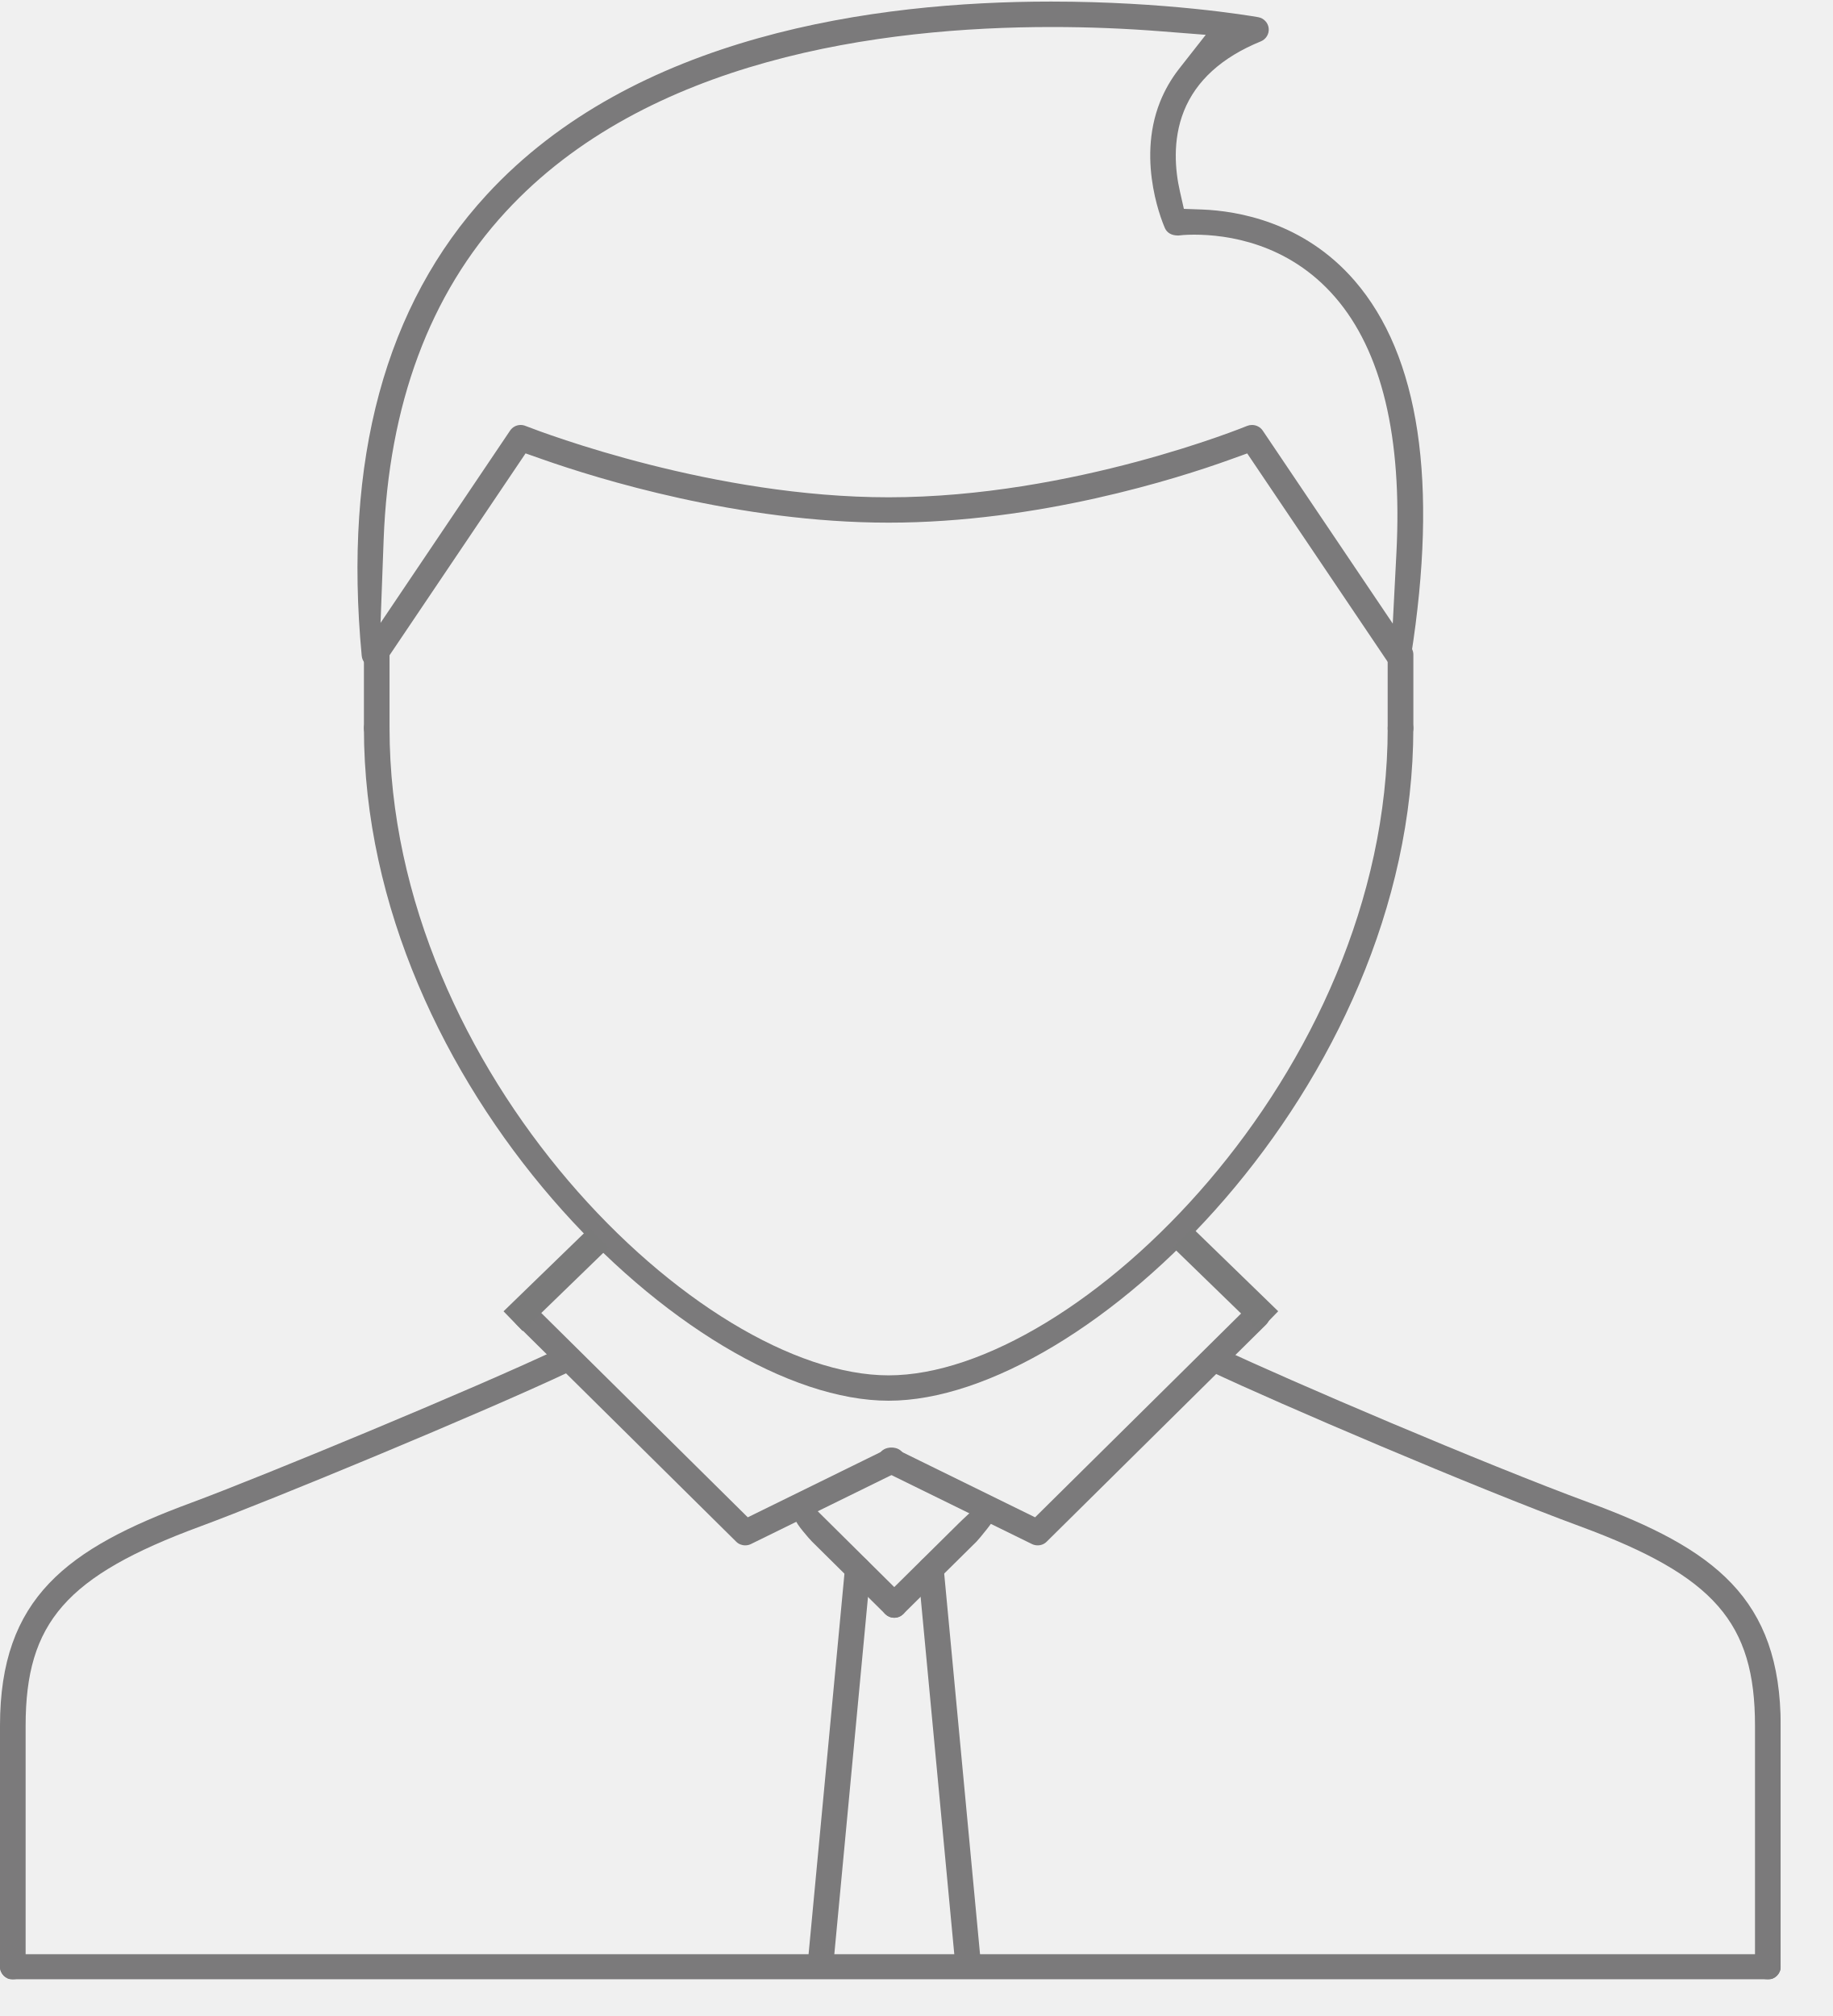
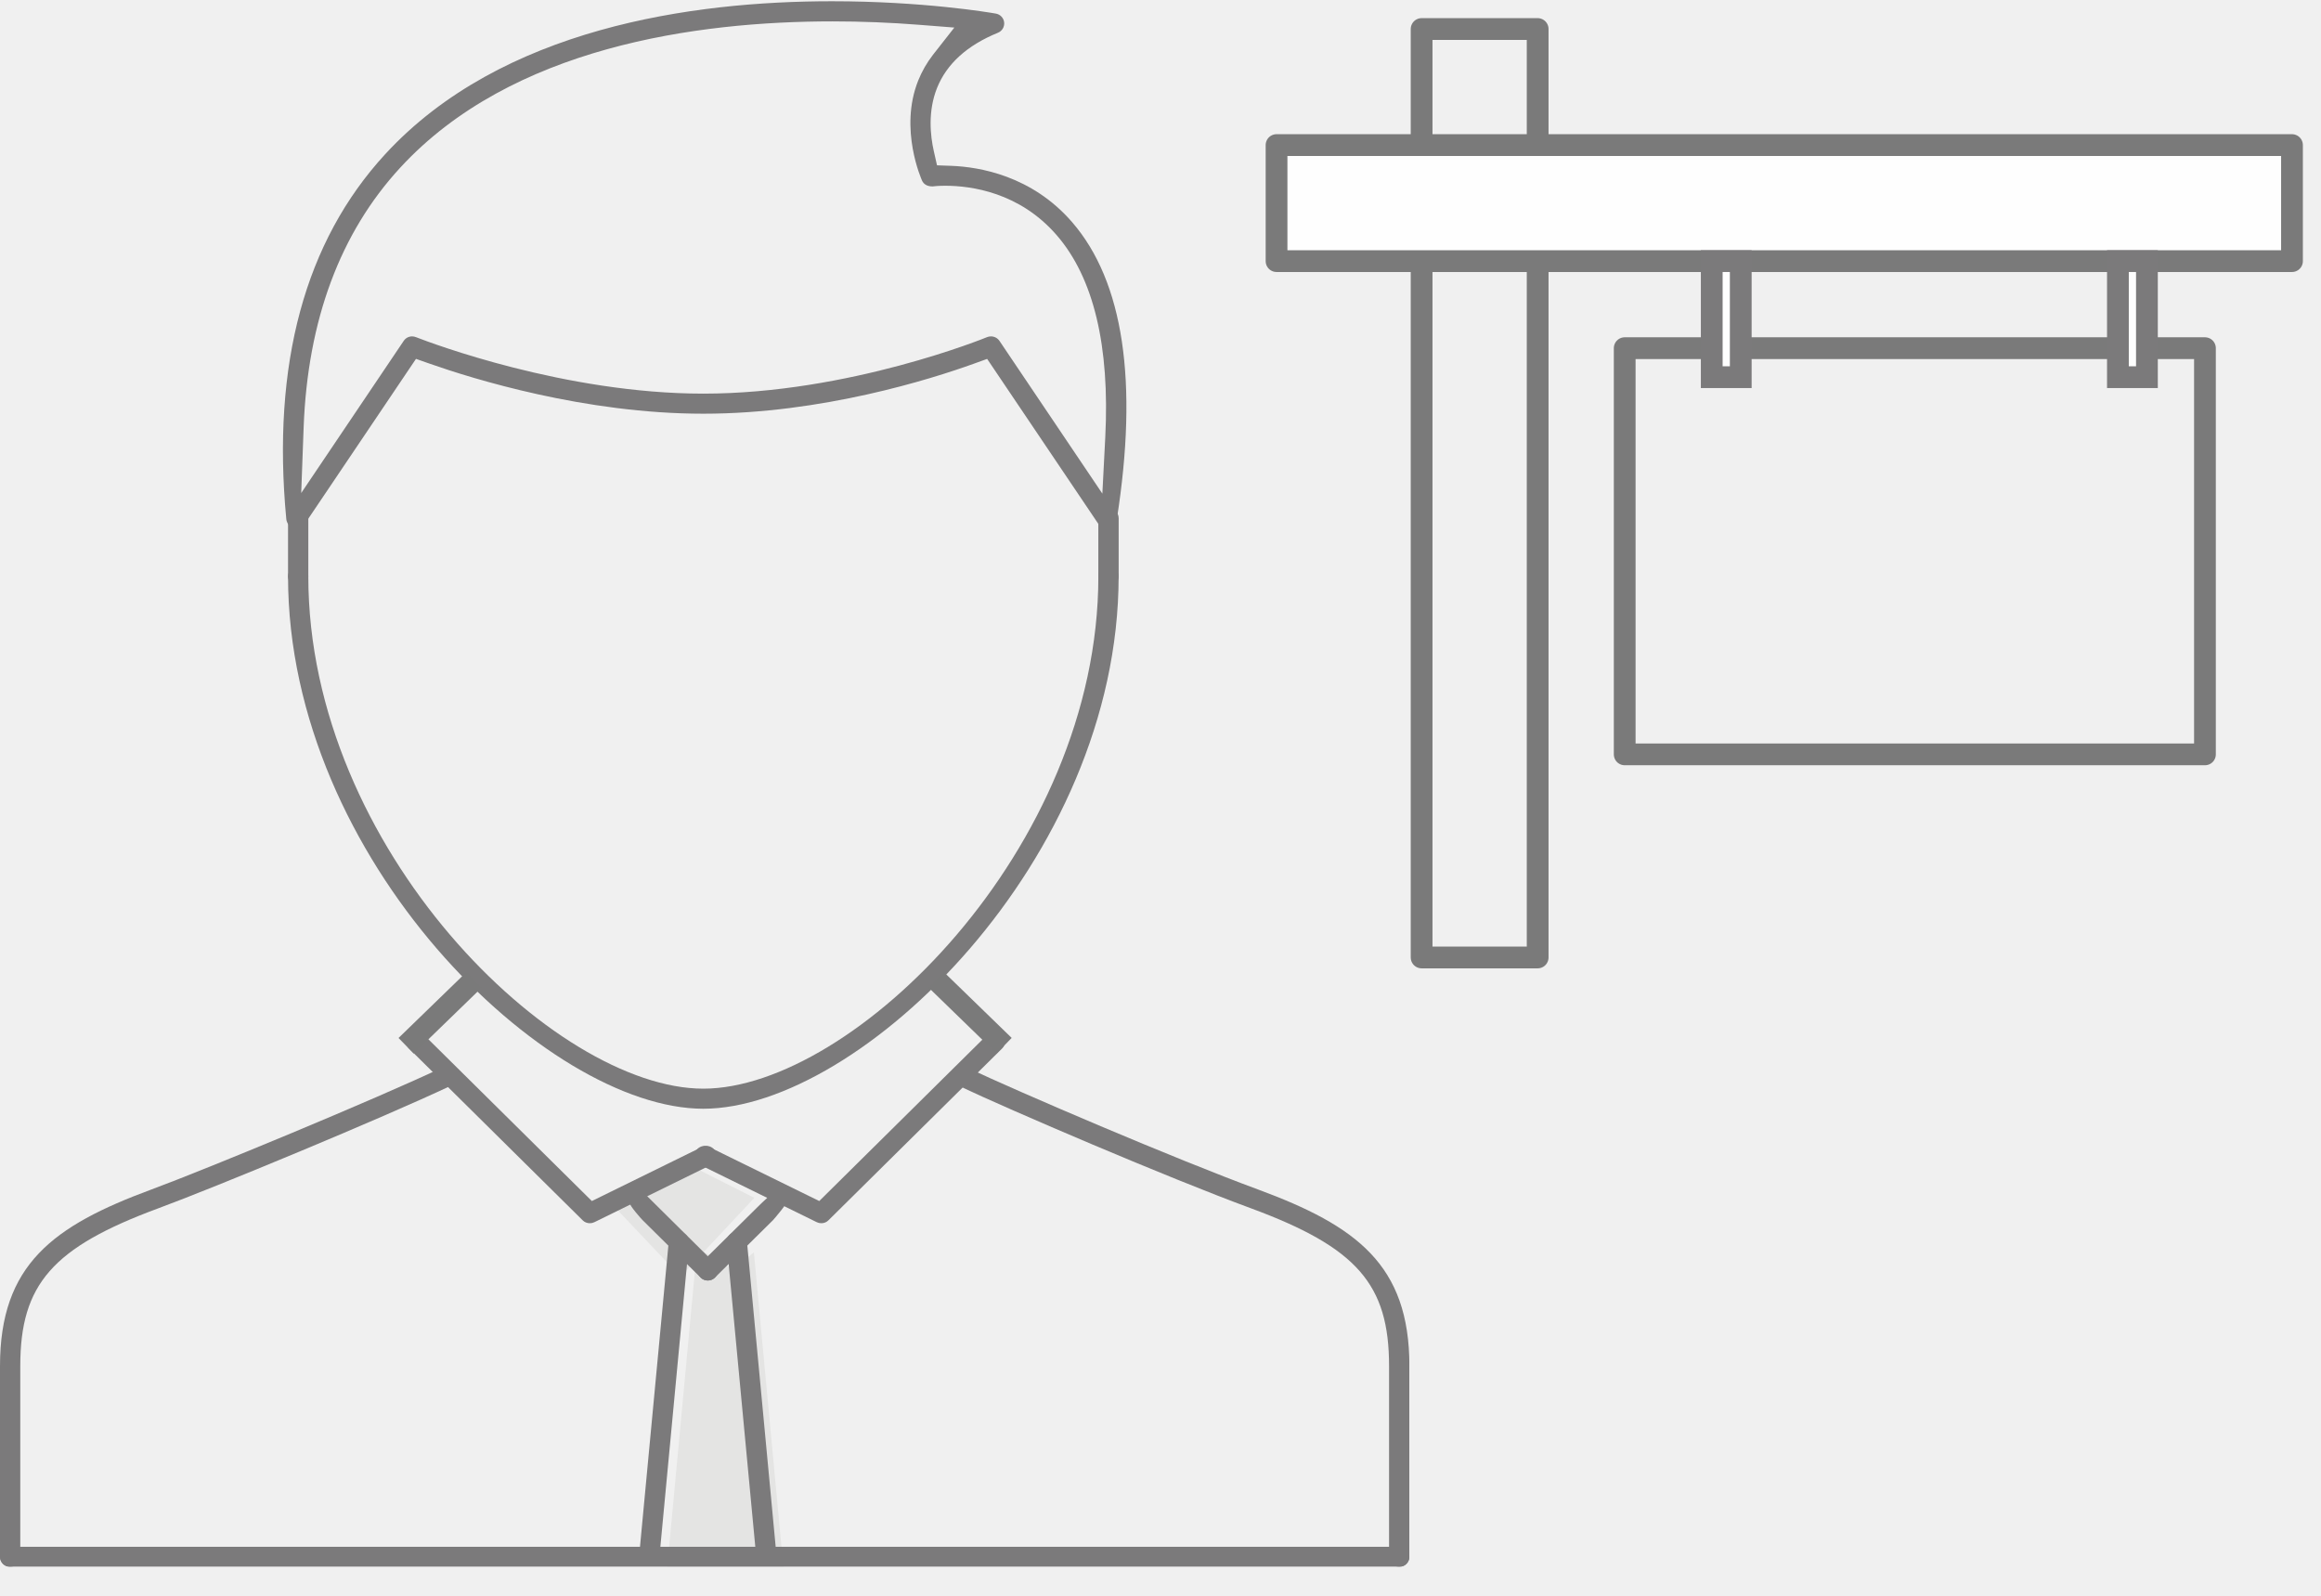
- <svg xmlns="http://www.w3.org/2000/svg" width="50" height="55" viewBox="0 0 50 55" fill="none">
+ <svg xmlns="http://www.w3.org/2000/svg" width="80" height="55" viewBox="0 0 80 55" fill="none">
+   <path fill-rule="evenodd" clip-rule="evenodd" d="M21 41.405L23.458 44L26 41.285L23.458 40L21 41.405Z" fill="#E4E4E3" />
+   <path fill-rule="evenodd" clip-rule="evenodd" d="M23 53.998L27 54L25.985 43.164L25.248 43.748L24.027 43L23 53.998Z" fill="#E4E4E3" />
+   <path fill-rule="evenodd" clip-rule="evenodd" d="M53 1V33H49V1H52.349H53Z" stroke="#7A7A7A" stroke-width="0.75" stroke-linejoin="round" />
+   <path fill-rule="evenodd" clip-rule="evenodd" d="M76 12V26H56V12H72.747H76Z" stroke="#7A7A7A" stroke-width="0.75" stroke-linejoin="round" />
+   <path fill-rule="evenodd" clip-rule="evenodd" d="M44 5H79V9H44V5.651V5Z" fill="#FEFEFE" />
+   <path fill-rule="evenodd" clip-rule="evenodd" d="M44 5H79V9H44V5.651V5Z" stroke="#7A7A7A" stroke-width="0.75" stroke-linejoin="round" />
+   <path fill-rule="evenodd" clip-rule="evenodd" d="M60 9V13H59V9H59.838H60Z" fill="#FEFEFE" />
+   <path fill-rule="evenodd" clip-rule="evenodd" d="M60 9V13H59V9H59.838H60Z" stroke="#7B7A7B" stroke-width="0.75" />
+   <path fill-rule="evenodd" clip-rule="evenodd" d="M74 9V13H73V9H73.838H74Z" fill="#FEFEFE" />
+   <path fill-rule="evenodd" clip-rule="evenodd" d="M74 9V13H73V9H73.838H74Z" stroke="#7B7A7B" stroke-width="0.75" />
  <mask id="mask0" mask-type="alpha" maskUnits="userSpaceOnUse" x="0" y="36" width="16" height="19">
    <path fill-rule="evenodd" clip-rule="evenodd" d="M0 36.765H15.736V54.002H0V36.765Z" fill="white" />
  </mask>
  <g mask="url(#mask0)">
    <path fill-rule="evenodd" clip-rule="evenodd" d="M0.35 54.003C0.157 54.003 0 53.847 0 53.657V47.08C0 43.587 1.832 42.248 5.214 40.999C7.096 40.303 12.932 37.888 15.235 36.799C15.284 36.775 15.333 36.765 15.383 36.765C15.518 36.765 15.642 36.843 15.701 36.964C15.741 37.047 15.747 37.141 15.716 37.227C15.685 37.313 15.621 37.383 15.536 37.423C13.188 38.533 7.344 40.951 5.459 41.645C1.811 42.993 0.699 44.264 0.699 47.08V53.657C0.699 53.847 0.542 54.003 0.35 54.003Z" fill="#7B7A7B" />
  </g>
  <mask id="mask1" mask-type="alpha" maskUnits="userSpaceOnUse" x="32" y="36" width="17" height="19">
    <path fill-rule="evenodd" clip-rule="evenodd" d="M32.846 36.766H48.579V54.002H32.846V36.766Z" fill="white" />
  </mask>
  <g mask="url(#mask1)">
    <path fill-rule="evenodd" clip-rule="evenodd" d="M48.229 54.003C48.035 54.003 47.878 53.847 47.878 53.657V47.08C47.878 44.264 46.767 42.994 43.119 41.646C40.238 40.585 34.819 38.263 33.045 37.423C32.96 37.383 32.897 37.313 32.866 37.227C32.835 37.14 32.84 37.045 32.88 36.963C32.939 36.842 33.061 36.766 33.194 36.766C33.247 36.766 33.298 36.777 33.344 36.8C35.1 37.631 40.501 39.944 43.363 40.997C46.746 42.248 48.579 43.588 48.579 47.08V53.657C48.579 53.847 48.421 54.003 48.229 54.003Z" fill="#7B7A7B" />
  </g>
  <path fill-rule="evenodd" clip-rule="evenodd" d="M24.242 38.214C18.849 38.214 9.928 29.637 9.928 19.865C9.928 19.675 10.084 19.519 10.277 19.519C10.47 19.519 10.627 19.675 10.627 19.865C10.627 29.269 19.113 37.522 24.242 37.522C29.371 37.522 37.858 29.269 37.858 19.865C37.858 19.675 38.015 19.519 38.207 19.519C38.4 19.519 38.557 19.675 38.557 19.865C38.556 29.637 29.634 38.214 24.242 38.214Z" fill="#7B7A7B" />
  <path fill-rule="evenodd" clip-rule="evenodd" d="M34.155 11.594C34.273 11.594 34.383 11.651 34.449 11.748L37.996 17.013L38.096 15.077C38.257 11.92 37.695 9.575 36.423 8.107C35.14 6.624 33.465 6.402 32.579 6.402C32.338 6.402 32.182 6.42 32.149 6.425H32.138C31.957 6.425 31.837 6.348 31.782 6.228C31.772 6.204 30.977 4.452 31.649 2.775C31.776 2.458 31.948 2.159 32.159 1.887L32.894 0.95L31.698 0.856C30.704 0.777 29.694 0.737 28.698 0.737C24.017 0.737 17.631 1.611 13.794 5.78C11.724 8.026 10.604 11.036 10.466 14.726L10.382 16.993L13.916 11.747C13.981 11.651 14.088 11.594 14.203 11.594C14.249 11.594 14.295 11.603 14.339 11.621C14.872 11.829 19.48 13.567 24.243 13.567C29.26 13.567 33.977 11.639 34.024 11.619C34.063 11.603 34.109 11.594 34.155 11.594ZM38.147 18.206C38.03 18.206 37.921 18.15 37.856 18.054L34.025 12.37L33.548 12.542C32.113 13.059 28.333 14.259 24.243 14.259C20.155 14.259 16.287 13.054 14.814 12.536L14.338 12.369L10.508 18.053C10.443 18.149 10.334 18.206 10.217 18.206C10.187 18.206 10.156 18.202 10.122 18.194C9.988 18.162 9.882 18.039 9.868 17.892C9.363 12.552 10.51 8.32 13.278 5.313C17.288 0.957 23.864 0.043 28.674 0.043C31.8 0.043 34.078 0.425 34.327 0.469C34.477 0.496 34.595 0.62 34.611 0.771C34.628 0.925 34.539 1.071 34.396 1.129C33.336 1.561 32.63 2.201 32.298 3.031C31.979 3.83 32.062 4.662 32.188 5.216L32.297 5.698L32.795 5.716C33.752 5.753 35.566 6.052 36.955 7.658C38.724 9.703 39.242 13.154 38.492 17.915C38.47 18.054 38.362 18.169 38.222 18.199L38.147 18.206Z" fill="#7B7A7B" />
  <path fill-rule="evenodd" clip-rule="evenodd" d="M38.207 20.211C38.015 20.211 37.857 20.055 37.857 19.865V17.861C37.857 17.669 38.015 17.514 38.207 17.514C38.401 17.514 38.558 17.669 38.558 17.861V19.865C38.558 20.055 38.4 20.211 38.207 20.211Z" fill="#7B7A7B" />
  <path fill-rule="evenodd" clip-rule="evenodd" d="M10.277 20.211C10.084 20.211 9.928 20.055 9.928 19.865V17.861C9.928 17.669 10.084 17.514 10.277 17.514C10.47 17.514 10.627 17.669 10.627 17.861V19.865C10.627 20.055 10.47 20.211 10.277 20.211Z" fill="#7B7A7B" />
  <path fill-rule="evenodd" clip-rule="evenodd" d="M20.331 42.16C20.237 42.16 20.149 42.125 20.085 42.061L14.098 36.138C13.962 36.004 13.962 35.784 14.098 35.649C14.165 35.584 14.252 35.547 14.345 35.547C14.438 35.547 14.526 35.584 14.593 35.649L20.4 41.395L24.194 39.532C24.245 39.507 24.297 39.495 24.35 39.495C24.454 39.495 24.591 39.546 24.661 39.688C24.704 39.772 24.71 39.866 24.681 39.952C24.651 40.04 24.588 40.111 24.504 40.152L20.485 42.125C20.439 42.148 20.386 42.16 20.331 42.16Z" fill="#7B7A7B" />
  <path fill-rule="evenodd" clip-rule="evenodd" d="M28.309 42.16C28.253 42.16 28.201 42.148 28.154 42.125L24.134 40.152C24.05 40.111 23.988 40.04 23.958 39.952C23.928 39.866 23.934 39.772 23.976 39.69C24.048 39.546 24.185 39.495 24.29 39.495C24.342 39.495 24.393 39.507 24.442 39.531L28.238 41.395L34.046 35.649C34.111 35.584 34.199 35.547 34.293 35.547C34.387 35.547 34.474 35.584 34.54 35.649C34.676 35.784 34.676 36.004 34.54 36.138L28.555 42.059C28.49 42.125 28.403 42.16 28.309 42.16Z" fill="#7B7A7B" />
-   <path fill-rule="evenodd" clip-rule="evenodd" d="M24.396 44.135C24.303 44.135 24.216 44.098 24.149 44.033L22.154 42.059C22.088 41.994 21.707 41.561 21.707 41.468C21.707 41.375 21.743 41.288 21.809 41.224C21.876 41.158 21.964 41.121 22.057 41.121C22.15 41.121 22.237 41.158 22.303 41.224L24.644 43.544C24.71 43.61 24.747 43.697 24.746 43.789C24.746 43.881 24.71 43.967 24.645 44.032C24.577 44.098 24.49 44.135 24.396 44.135Z" fill="#7B7A7B" />
+   <path fill-rule="evenodd" clip-rule="evenodd" d="M24.396 44.134C24.303 44.134 24.216 44.098 24.149 44.032L22.154 42.059C22.088 41.994 21.707 41.561 21.707 41.468C21.707 41.375 21.743 41.288 21.809 41.224C21.876 41.158 21.964 41.121 22.057 41.121C22.15 41.121 22.237 41.158 22.303 41.224L24.644 43.544C24.71 43.61 24.747 43.697 24.746 43.788C24.746 43.88 24.71 43.967 24.645 44.032C24.577 44.098 24.49 44.134 24.396 44.134Z" fill="#7B7A7B" />
  <path fill-rule="evenodd" clip-rule="evenodd" d="M24.396 44.135C24.303 44.135 24.215 44.098 24.148 44.032C24.013 43.898 24.013 43.678 24.148 43.544L26.144 41.57C26.21 41.505 26.717 41.008 26.81 41.008C26.904 41.008 26.992 41.044 27.058 41.109C27.124 41.174 27.161 41.26 27.161 41.354C27.161 41.446 26.704 41.994 26.639 42.059L24.643 44.032C24.576 44.098 24.489 44.135 24.396 44.135Z" fill="#7B7A7B" />
  <path fill-rule="evenodd" clip-rule="evenodd" d="M22.352 53.735C22.172 53.716 22.034 53.545 22.055 53.355L23.053 42.765C23.074 42.573 23.256 42.457 23.419 42.457C23.63 42.479 23.768 42.651 23.748 42.84L22.75 53.432C22.731 53.607 22.581 53.739 22.403 53.739L22.352 53.735Z" fill="#7B7A7B" />
  <path fill-rule="evenodd" clip-rule="evenodd" d="M26.391 53.739C26.213 53.739 26.064 53.608 26.045 53.433L25.047 42.84C25.027 42.652 25.166 42.479 25.358 42.457H25.363C25.583 42.457 25.723 42.585 25.743 42.765L26.74 53.356C26.761 53.544 26.622 53.717 26.43 53.737L26.391 53.739Z" fill="#7B7A7B" />
  <mask id="mask2" mask-type="alpha" maskUnits="userSpaceOnUse" x="0" y="53" width="49" height="2">
    <path fill-rule="evenodd" clip-rule="evenodd" d="M0 53.311H48.578V54.002H0V53.311Z" fill="white" />
  </mask>
  <g mask="url(#mask2)">
    <path fill-rule="evenodd" clip-rule="evenodd" d="M0.35 54.003C0.157 54.003 0 53.847 0 53.657C0 53.466 0.157 53.311 0.35 53.311H48.229C48.421 53.311 48.578 53.466 48.578 53.657C48.578 53.847 48.421 54.003 48.229 54.003H0.35Z" fill="#7B7A7B" />
  </g>
  <path fill-rule="evenodd" clip-rule="evenodd" d="M13.998 36.044L16.34 33.772L13.998 36.044Z" fill="#7B7A7B" />
  <path d="M13.998 36.044L16.34 33.772" stroke="#7A7A7A" stroke-width="0.75" />
  <path fill-rule="evenodd" clip-rule="evenodd" d="M34.609 36.042L32.268 33.769L34.609 36.042Z" fill="#7B7A7B" />
  <path d="M34.609 36.042L32.268 33.769" stroke="#7A7A7A" stroke-width="0.75" />
</svg>
